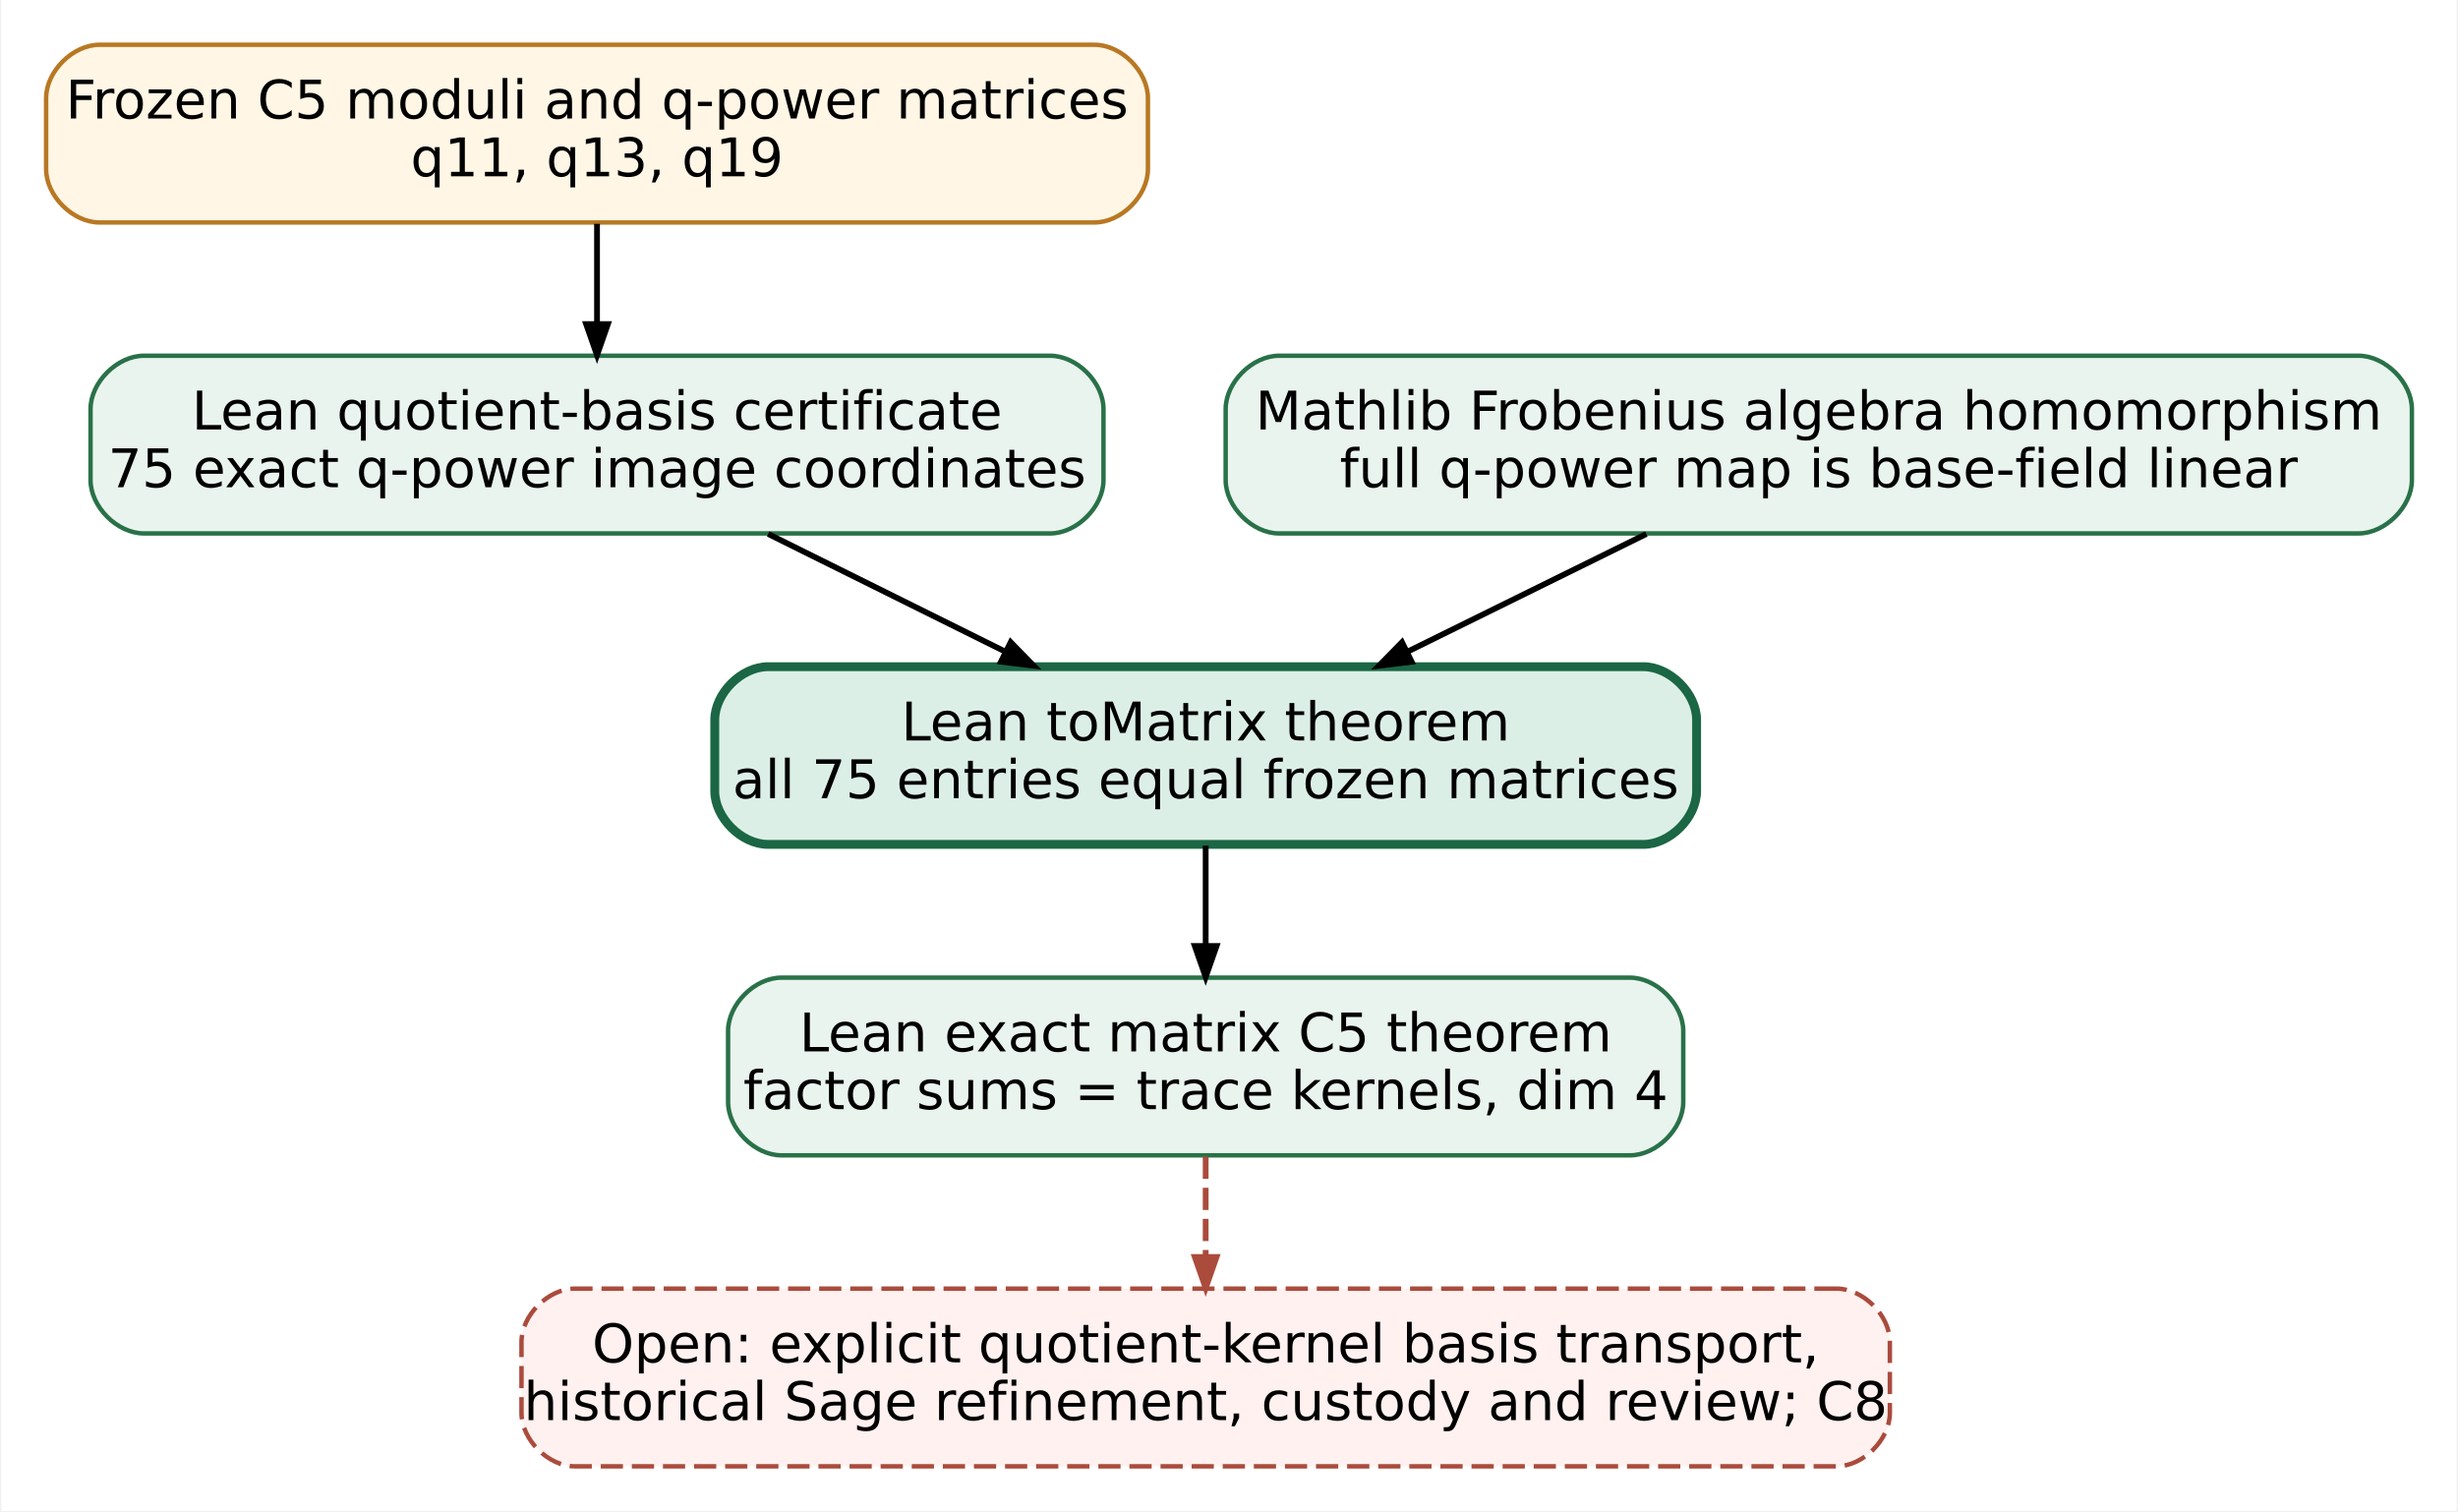
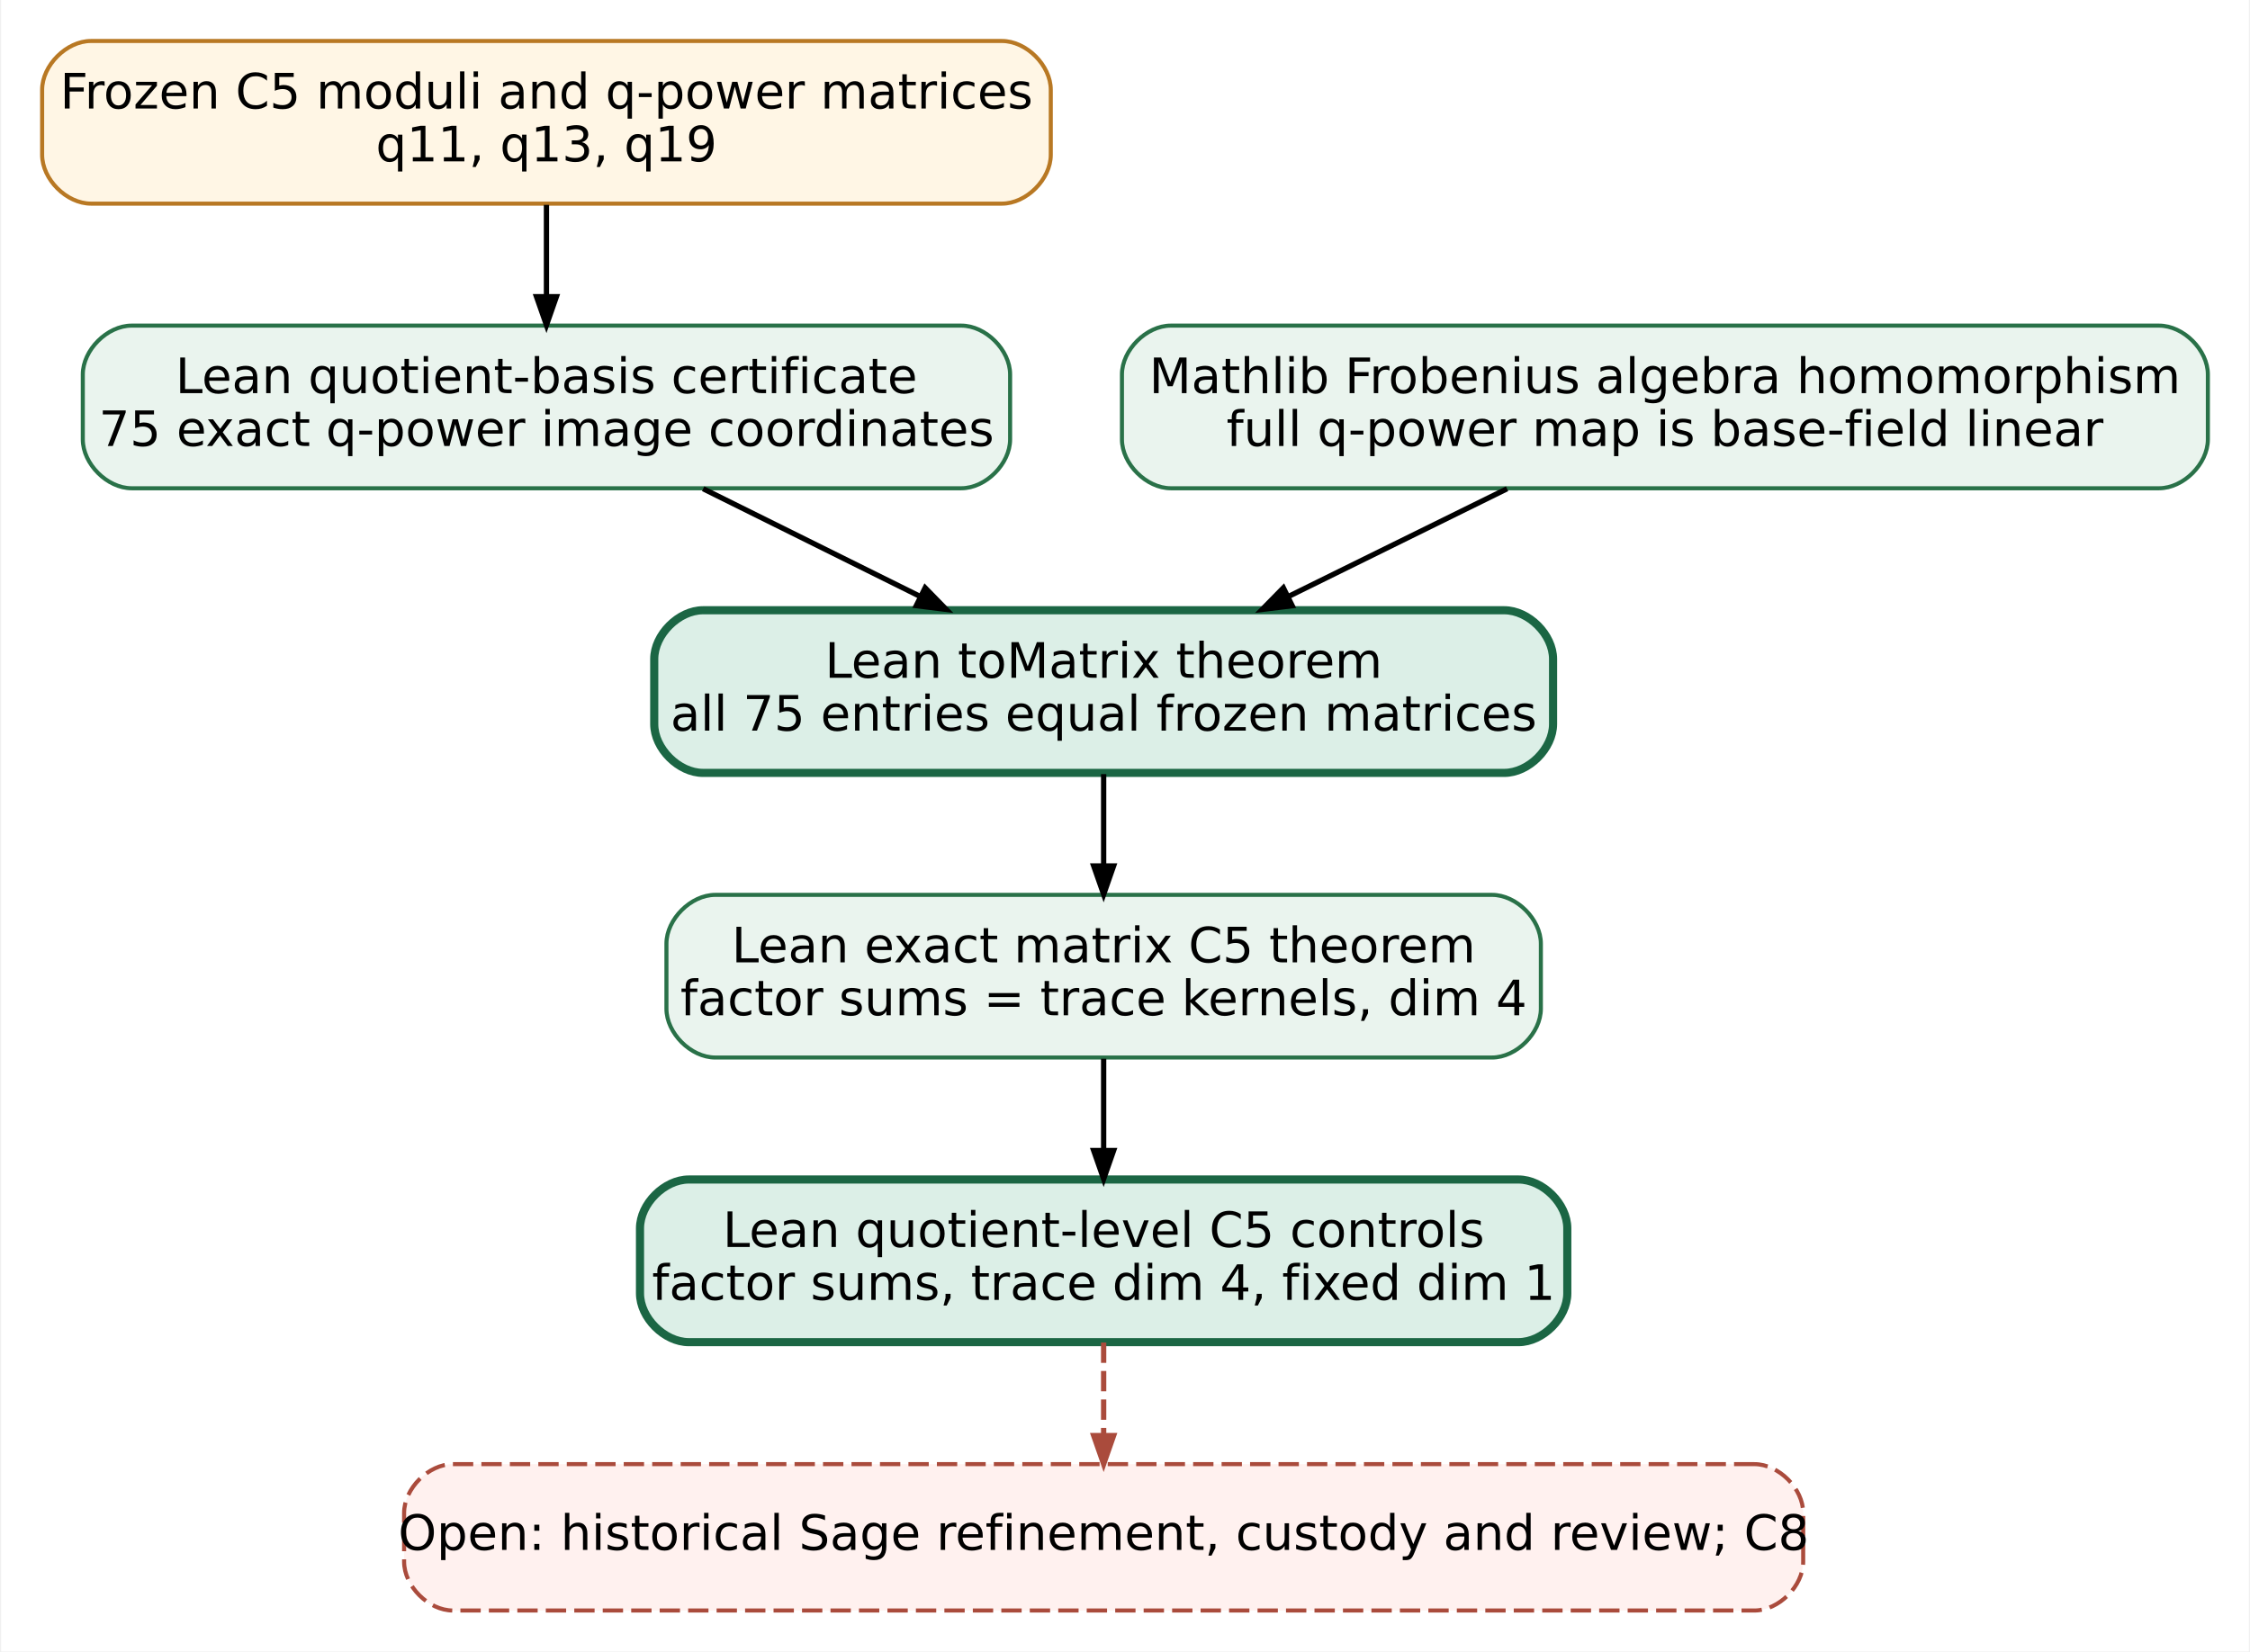
- <svg xmlns="http://www.w3.org/2000/svg" width="553pt" height="340pt" viewBox="0.00 0.00 552.66 340.16">
-   <g id="graph0" class="graph" transform="scale(1 1) rotate(0) translate(10.08 330.08)">
-     <polygon fill="white" stroke="transparent" points="-10.08,10.08 -10.08,-330.08 542.58,-330.08 542.58,10.08 -10.08,10.08" />
+ <svg xmlns="http://www.w3.org/2000/svg" width="553pt" height="406pt" viewBox="0.00 0.00 552.66 406.16">
+   <g id="graph0" class="graph" transform="scale(1 1) rotate(0) translate(10.08 396.08)">
+     <polygon fill="white" stroke="transparent" points="-10.08,10.08 -10.08,-396.08 542.58,-396.08 542.58,10.08 -10.08,10.08" />
    <g id="node1" class="node">
-       <path fill="#fff6e5" stroke="#b87823" d="M236,-320C236,-320 12,-320 12,-320 6,-320 0,-314 0,-308 0,-308 0,-292 0,-292 0,-286 6,-280 12,-280 12,-280 236,-280 236,-280 242,-280 248,-286 248,-292 248,-292 248,-308 248,-308 248,-314 242,-320 236,-320" />
-       <text text-anchor="middle" x="124" y="-303.4" font-family="DejaVu Sans" font-size="12.00">Frozen C5 moduli and q-power matrices</text>
-       <text text-anchor="middle" x="124" y="-290.4" font-family="DejaVu Sans" font-size="12.00">q11, q13, q19</text>
+       <path fill="#fff6e5" stroke="#b87823" d="M236,-386C236,-386 12,-386 12,-386 6,-386 0,-380 0,-374 0,-374 0,-358 0,-358 0,-352 6,-346 12,-346 12,-346 236,-346 236,-346 242,-346 248,-352 248,-358 248,-358 248,-374 248,-374 248,-380 242,-386 236,-386" />
+       <text text-anchor="middle" x="124" y="-369.4" font-family="DejaVu Sans" font-size="12.00">Frozen C5 moduli and q-power matrices</text>
+       <text text-anchor="middle" x="124" y="-356.4" font-family="DejaVu Sans" font-size="12.00">q11, q13, q19</text>
    </g>
    <g id="node2" class="node">
-       <path fill="#eaf4ee" stroke="#297148" d="M226,-250C226,-250 22,-250 22,-250 16,-250 10,-244 10,-238 10,-238 10,-222 10,-222 10,-216 16,-210 22,-210 22,-210 226,-210 226,-210 232,-210 238,-216 238,-222 238,-222 238,-238 238,-238 238,-244 232,-250 226,-250" />
-       <text text-anchor="middle" x="124" y="-233.4" font-family="DejaVu Sans" font-size="12.00">Lean quotient-basis certificate</text>
-       <text text-anchor="middle" x="124" y="-220.4" font-family="DejaVu Sans" font-size="12.00">75 exact q-power image coordinates</text>
+       <path fill="#eaf4ee" stroke="#297148" d="M226,-316C226,-316 22,-316 22,-316 16,-316 10,-310 10,-304 10,-304 10,-288 10,-288 10,-282 16,-276 22,-276 22,-276 226,-276 226,-276 232,-276 238,-282 238,-288 238,-288 238,-304 238,-304 238,-310 232,-316 226,-316" />
+       <text text-anchor="middle" x="124" y="-299.4" font-family="DejaVu Sans" font-size="12.00">Lean quotient-basis certificate</text>
+       <text text-anchor="middle" x="124" y="-286.4" font-family="DejaVu Sans" font-size="12.00">75 exact q-power image coordinates</text>
    </g>
    <g id="edge1" class="edge">
-       <path fill="none" stroke="black" stroke-width="1.3" d="M124,-279.7C124,-272.75 124,-264.78 124,-257.33" />
-       <polygon fill="black" stroke="black" stroke-width="1.3" points="126.45,-257.12 124,-250.12 121.55,-257.12 126.45,-257.12" />
+       <path fill="none" stroke="black" stroke-width="1.3" d="M124,-345.7C124,-338.75 124,-330.78 124,-323.33" />
+       <polygon fill="black" stroke="black" stroke-width="1.3" points="126.45,-323.12 124,-316.12 121.55,-323.12 126.45,-323.12" />
    </g>
    <g id="node4" class="node">
-       <path fill="#dcefe7" stroke="#1b6644" stroke-width="2" d="M359.5,-180C359.5,-180 162.5,-180 162.5,-180 156.5,-180 150.5,-174 150.5,-168 150.5,-168 150.5,-152 150.5,-152 150.5,-146 156.5,-140 162.5,-140 162.5,-140 359.5,-140 359.5,-140 365.5,-140 371.5,-146 371.5,-152 371.5,-152 371.5,-168 371.5,-168 371.5,-174 365.5,-180 359.5,-180" />
-       <text text-anchor="middle" x="261" y="-163.4" font-family="DejaVu Sans" font-size="12.00">Lean toMatrix theorem</text>
-       <text text-anchor="middle" x="261" y="-150.4" font-family="DejaVu Sans" font-size="12.00">all 75 entries equal frozen matrices</text>
+       <path fill="#dcefe7" stroke="#1b6644" stroke-width="2" d="M359.5,-246C359.5,-246 162.5,-246 162.5,-246 156.5,-246 150.5,-240 150.5,-234 150.5,-234 150.5,-218 150.5,-218 150.5,-212 156.5,-206 162.5,-206 162.5,-206 359.5,-206 359.5,-206 365.5,-206 371.5,-212 371.5,-218 371.5,-218 371.5,-234 371.5,-234 371.5,-240 365.5,-246 359.5,-246" />
+       <text text-anchor="middle" x="261" y="-229.4" font-family="DejaVu Sans" font-size="12.00">Lean toMatrix theorem</text>
+       <text text-anchor="middle" x="261" y="-216.4" font-family="DejaVu Sans" font-size="12.00">all 75 entries equal frozen matrices</text>
    </g>
    <g id="edge2" class="edge">
-       <path fill="none" stroke="black" stroke-width="1.3" d="M162.53,-209.88C179.02,-201.69 198.39,-192.08 215.57,-183.55" />
-       <polygon fill="black" stroke="black" stroke-width="1.3" points="217.11,-185.52 222.29,-180.21 214.93,-181.13 217.11,-185.52" />
+       <path fill="none" stroke="black" stroke-width="1.3" d="M162.53,-275.88C179.02,-267.69 198.39,-258.08 215.57,-249.55" />
+       <polygon fill="black" stroke="black" stroke-width="1.3" points="217.11,-251.52 222.29,-246.21 214.93,-247.13 217.11,-251.52" />
    </g>
    <g id="node3" class="node">
-       <path fill="#eaf4ee" stroke="#297148" d="M520.5,-250C520.5,-250 277.5,-250 277.5,-250 271.5,-250 265.5,-244 265.5,-238 265.5,-238 265.5,-222 265.5,-222 265.5,-216 271.5,-210 277.5,-210 277.5,-210 520.5,-210 520.5,-210 526.5,-210 532.5,-216 532.5,-222 532.5,-222 532.5,-238 532.5,-238 532.5,-244 526.5,-250 520.5,-250" />
-       <text text-anchor="middle" x="399" y="-233.4" font-family="DejaVu Sans" font-size="12.00">Mathlib Frobenius algebra homomorphism</text>
-       <text text-anchor="middle" x="399" y="-220.4" font-family="DejaVu Sans" font-size="12.00">full q-power map is base-field linear</text>
+       <path fill="#eaf4ee" stroke="#297148" d="M520.5,-316C520.5,-316 277.5,-316 277.5,-316 271.5,-316 265.5,-310 265.5,-304 265.5,-304 265.5,-288 265.5,-288 265.5,-282 271.5,-276 277.5,-276 277.5,-276 520.5,-276 520.5,-276 526.5,-276 532.5,-282 532.5,-288 532.5,-288 532.5,-304 532.5,-304 532.5,-310 526.5,-316 520.5,-316" />
+       <text text-anchor="middle" x="399" y="-299.4" font-family="DejaVu Sans" font-size="12.00">Mathlib Frobenius algebra homomorphism</text>
+       <text text-anchor="middle" x="399" y="-286.4" font-family="DejaVu Sans" font-size="12.00">full q-power map is base-field linear</text>
    </g>
    <g id="edge3" class="edge">
-       <path fill="none" stroke="black" stroke-width="1.3" d="M360.19,-209.88C343.44,-201.62 323.72,-191.91 306.3,-183.32" />
-       <polygon fill="black" stroke="black" stroke-width="1.3" points="307.36,-181.11 299.99,-180.21 305.19,-185.51 307.36,-181.11" />
+       <path fill="none" stroke="black" stroke-width="1.3" d="M360.19,-275.88C343.44,-267.62 323.72,-257.91 306.3,-249.32" />
+       <polygon fill="black" stroke="black" stroke-width="1.3" points="307.36,-247.11 299.99,-246.21 305.19,-251.51 307.36,-247.11" />
    </g>
    <g id="node5" class="node">
-       <path fill="#eaf4ee" stroke="#297148" d="M356.5,-110C356.5,-110 165.5,-110 165.5,-110 159.5,-110 153.5,-104 153.5,-98 153.5,-98 153.5,-82 153.5,-82 153.5,-76 159.5,-70 165.5,-70 165.5,-70 356.5,-70 356.5,-70 362.5,-70 368.5,-76 368.5,-82 368.5,-82 368.5,-98 368.5,-98 368.5,-104 362.5,-110 356.5,-110" />
-       <text text-anchor="middle" x="261" y="-93.4" font-family="DejaVu Sans" font-size="12.00">Lean exact matrix C5 theorem</text>
-       <text text-anchor="middle" x="261" y="-80.4" font-family="DejaVu Sans" font-size="12.00">factor sums = trace kernels, dim 4</text>
+       <path fill="#eaf4ee" stroke="#297148" d="M356.5,-176C356.5,-176 165.5,-176 165.5,-176 159.5,-176 153.5,-170 153.5,-164 153.5,-164 153.5,-148 153.5,-148 153.5,-142 159.5,-136 165.5,-136 165.5,-136 356.5,-136 356.5,-136 362.5,-136 368.5,-142 368.5,-148 368.5,-148 368.5,-164 368.5,-164 368.5,-170 362.5,-176 356.5,-176" />
+       <text text-anchor="middle" x="261" y="-159.4" font-family="DejaVu Sans" font-size="12.00">Lean exact matrix C5 theorem</text>
+       <text text-anchor="middle" x="261" y="-146.4" font-family="DejaVu Sans" font-size="12.00">factor sums = trace kernels, dim 4</text>
    </g>
    <g id="edge4" class="edge">
-       <path fill="none" stroke="black" stroke-width="1.3" d="M261,-139.7C261,-132.75 261,-124.78 261,-117.33" />
-       <polygon fill="black" stroke="black" stroke-width="1.3" points="263.45,-117.12 261,-110.12 258.55,-117.12 263.45,-117.12" />
+       <path fill="none" stroke="black" stroke-width="1.3" d="M261,-205.7C261,-198.75 261,-190.78 261,-183.33" />
+       <polygon fill="black" stroke="black" stroke-width="1.3" points="263.45,-183.12 261,-176.12 258.55,-183.12 263.45,-183.12" />
    </g>
    <g id="node6" class="node">
-       <path fill="#fff1ef" stroke="#aa4b3c" stroke-dasharray="5,2" d="M403,-40C403,-40 119,-40 119,-40 113,-40 107,-34 107,-28 107,-28 107,-12 107,-12 107,-6 113,0 119,0 119,0 403,0 403,0 409,0 415,-6 415,-12 415,-12 415,-28 415,-28 415,-34 409,-40 403,-40" />
-       <text text-anchor="middle" x="261" y="-23.4" font-family="DejaVu Sans" font-size="12.00">Open: explicit quotient-kernel basis transport,</text>
-       <text text-anchor="middle" x="261" y="-10.4" font-family="DejaVu Sans" font-size="12.00">historical Sage refinement, custody and review; C8</text>
+       <path fill="#dcefe7" stroke="#1b6644" stroke-width="2" d="M363,-106C363,-106 159,-106 159,-106 153,-106 147,-100 147,-94 147,-94 147,-78 147,-78 147,-72 153,-66 159,-66 159,-66 363,-66 363,-66 369,-66 375,-72 375,-78 375,-78 375,-94 375,-94 375,-100 369,-106 363,-106" />
+       <text text-anchor="middle" x="261" y="-89.4" font-family="DejaVu Sans" font-size="12.00">Lean quotient-level C5 controls</text>
+       <text text-anchor="middle" x="261" y="-76.4" font-family="DejaVu Sans" font-size="12.00">factor sums, trace dim 4, fixed dim 1</text>
    </g>
    <g id="edge5" class="edge">
-       <path fill="none" stroke="#aa4b3c" stroke-width="1.3" stroke-dasharray="5,2" d="M261,-69.7C261,-62.75 261,-54.78 261,-47.33" />
-       <polygon fill="#aa4b3c" stroke="#aa4b3c" stroke-width="1.3" points="263.45,-47.12 261,-40.12 258.55,-47.12 263.45,-47.12" />
+       <path fill="none" stroke="black" stroke-width="1.3" d="M261,-135.7C261,-128.75 261,-120.78 261,-113.33" />
+       <polygon fill="black" stroke="black" stroke-width="1.3" points="263.45,-113.12 261,-106.12 258.55,-113.12 263.45,-113.12" />
+     </g>
+     <g id="node7" class="node">
+       <path fill="#fff1ef" stroke="#aa4b3c" stroke-dasharray="5,2" d="M421,-36C421,-36 101,-36 101,-36 95,-36 89,-30 89,-24 89,-24 89,-12 89,-12 89,-6 95,0 101,0 101,0 421,0 421,0 427,0 433,-6 433,-12 433,-12 433,-24 433,-24 433,-30 427,-36 421,-36" />
+       <text text-anchor="middle" x="261" y="-14.9" font-family="DejaVu Sans" font-size="12.00">Open: historical Sage refinement, custody and review; C8</text>
+     </g>
+     <g id="edge6" class="edge">
+       <path fill="none" stroke="#aa4b3c" stroke-width="1.3" stroke-dasharray="5,2" d="M261,-65.91C261,-58.83 261,-50.7 261,-43.22" />
+       <polygon fill="#aa4b3c" stroke="#aa4b3c" stroke-width="1.3" points="263.45,-43.02 261,-36.02 258.55,-43.02 263.45,-43.02" />
    </g>
  </g>
</svg>
